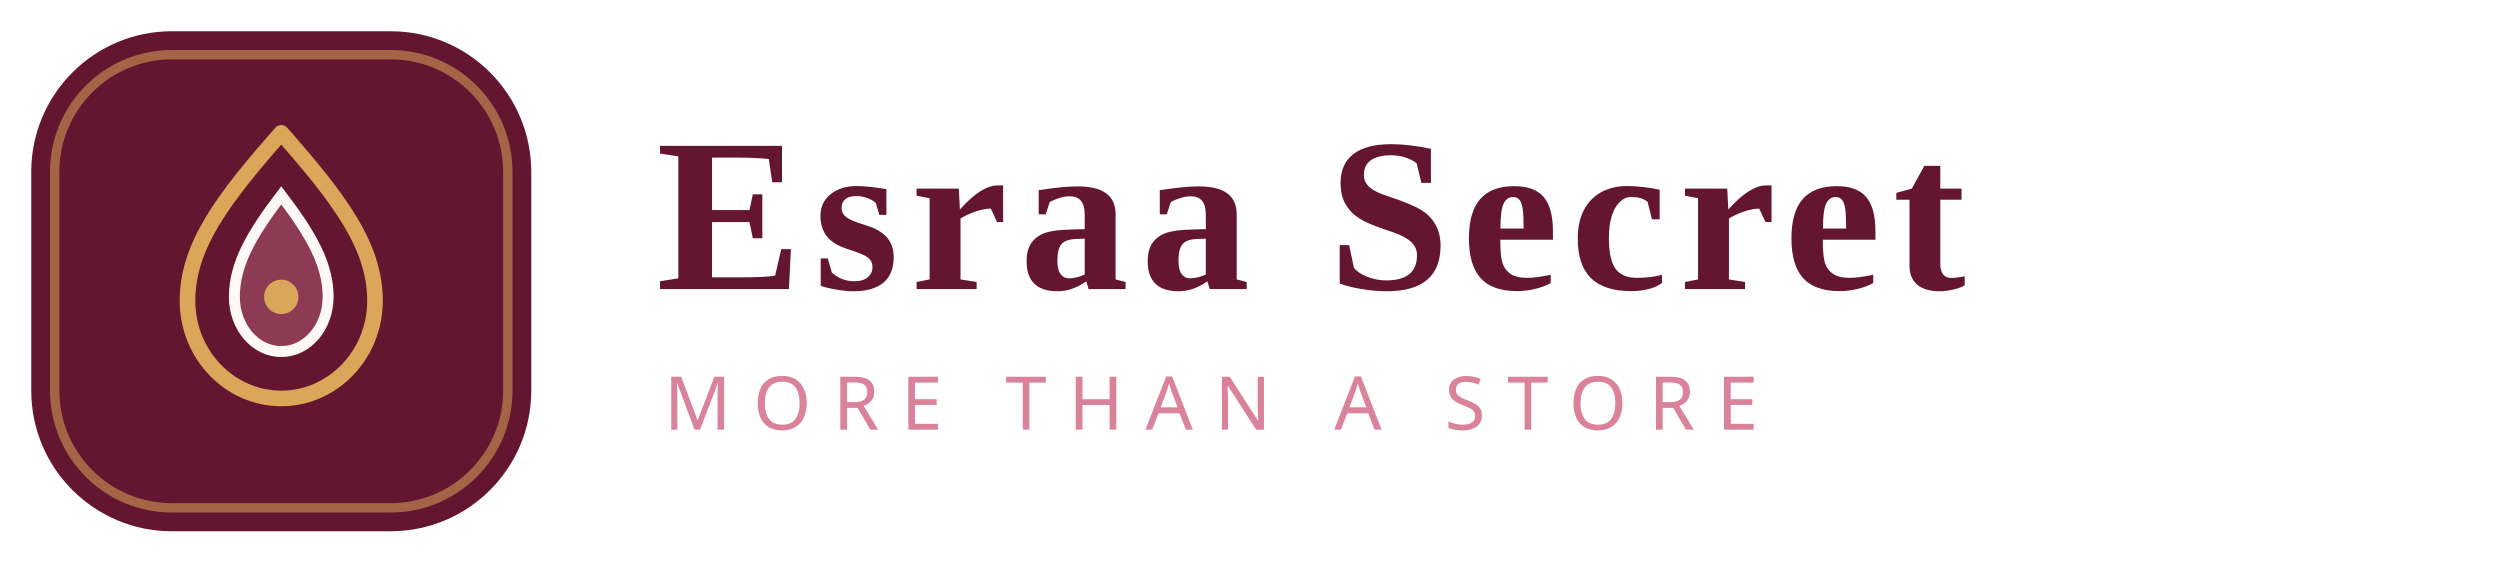
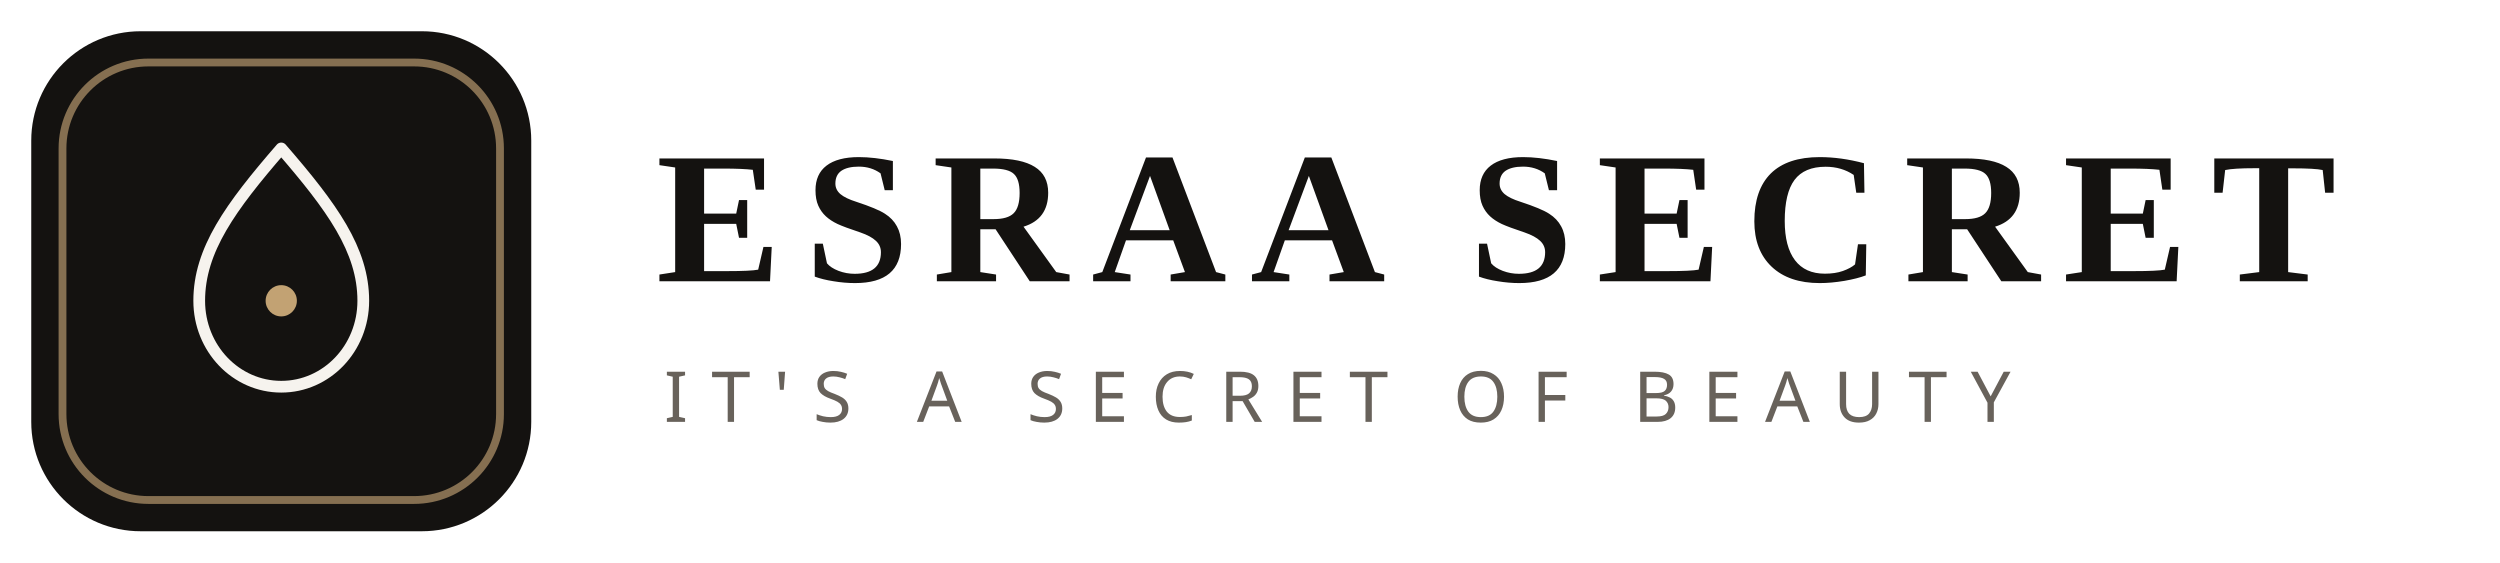
<svg xmlns="http://www.w3.org/2000/svg" viewBox="0 0 320 72" fill="none">
  <g transform="translate(4, 4)">
-     <rect width="64" height="64" rx="18" fill="#64152F" />
-     <rect x="3" y="3" width="58" height="58" rx="15" stroke="#D9A65A" stroke-width="1.2" stroke-opacity="0.55" />
-     <path d="M32 13C24.5 21.5 20 27.5 20 34.5C20 41.4 25.4 47 32 47C38.6 47 44 41.4 44 34.5C44 27.5 39.5 21.5 32 13Z" stroke="#D9A65A" stroke-width="2" stroke-linecap="round" stroke-linejoin="round" />
-     <path d="M32 21C28.2 26 26 29.8 26 34C26 37.9 28.7 41 32 41C35.3 41 38 37.9 38 34C38 29.8 35.8 26 32 21Z" fill="#D9829A" fill-opacity="0.35" stroke="#FFF9F5" stroke-width="1.4" />
-     <circle cx="32" cy="34" r="2.2" fill="#D9A65A" />
+     <rect width="64" height="64" rx="14" fill="#141210" />
+     <rect x="4" y="4" width="56" height="56" rx="11" stroke="#C2A273" stroke-width="1" stroke-opacity="0.65" />
+     <path d="M32 15C25.5 22.5 21.5 28 21.5 34.5C21.5 40.6 26.2 45.5 32 45.5C37.8 45.5 42.5 40.6 42.5 34.5C42.5 28 38.5 22.5 32 15Z" stroke="#F6F3EE" stroke-width="1.5" stroke-linecap="round" stroke-linejoin="round" />
+     <circle cx="32" cy="34.5" r="2" fill="#C2A273" />
  </g>
-   <text x="84" y="37" font-family="Georgia, 'Times New Roman', serif" font-size="28" font-weight="600" letter-spacing="1.5" fill="#64152F">Esraa Secret</text>
-   <text x="85" y="55" font-family="sans-serif" font-size="9.5" letter-spacing="2.8" fill="#D9829A">MORE THAN A STORE</text>
+   <text x="84" y="36" font-family="Georgia, 'Times New Roman', serif" font-size="24" font-weight="600" letter-spacing="3" fill="#141210">ESRAA SECRET</text>
+   <text x="85" y="54" font-family="sans-serif" font-size="9" letter-spacing="3" fill="#68625B">IT'S A SECRET OF BEAUTY</text>
</svg>
